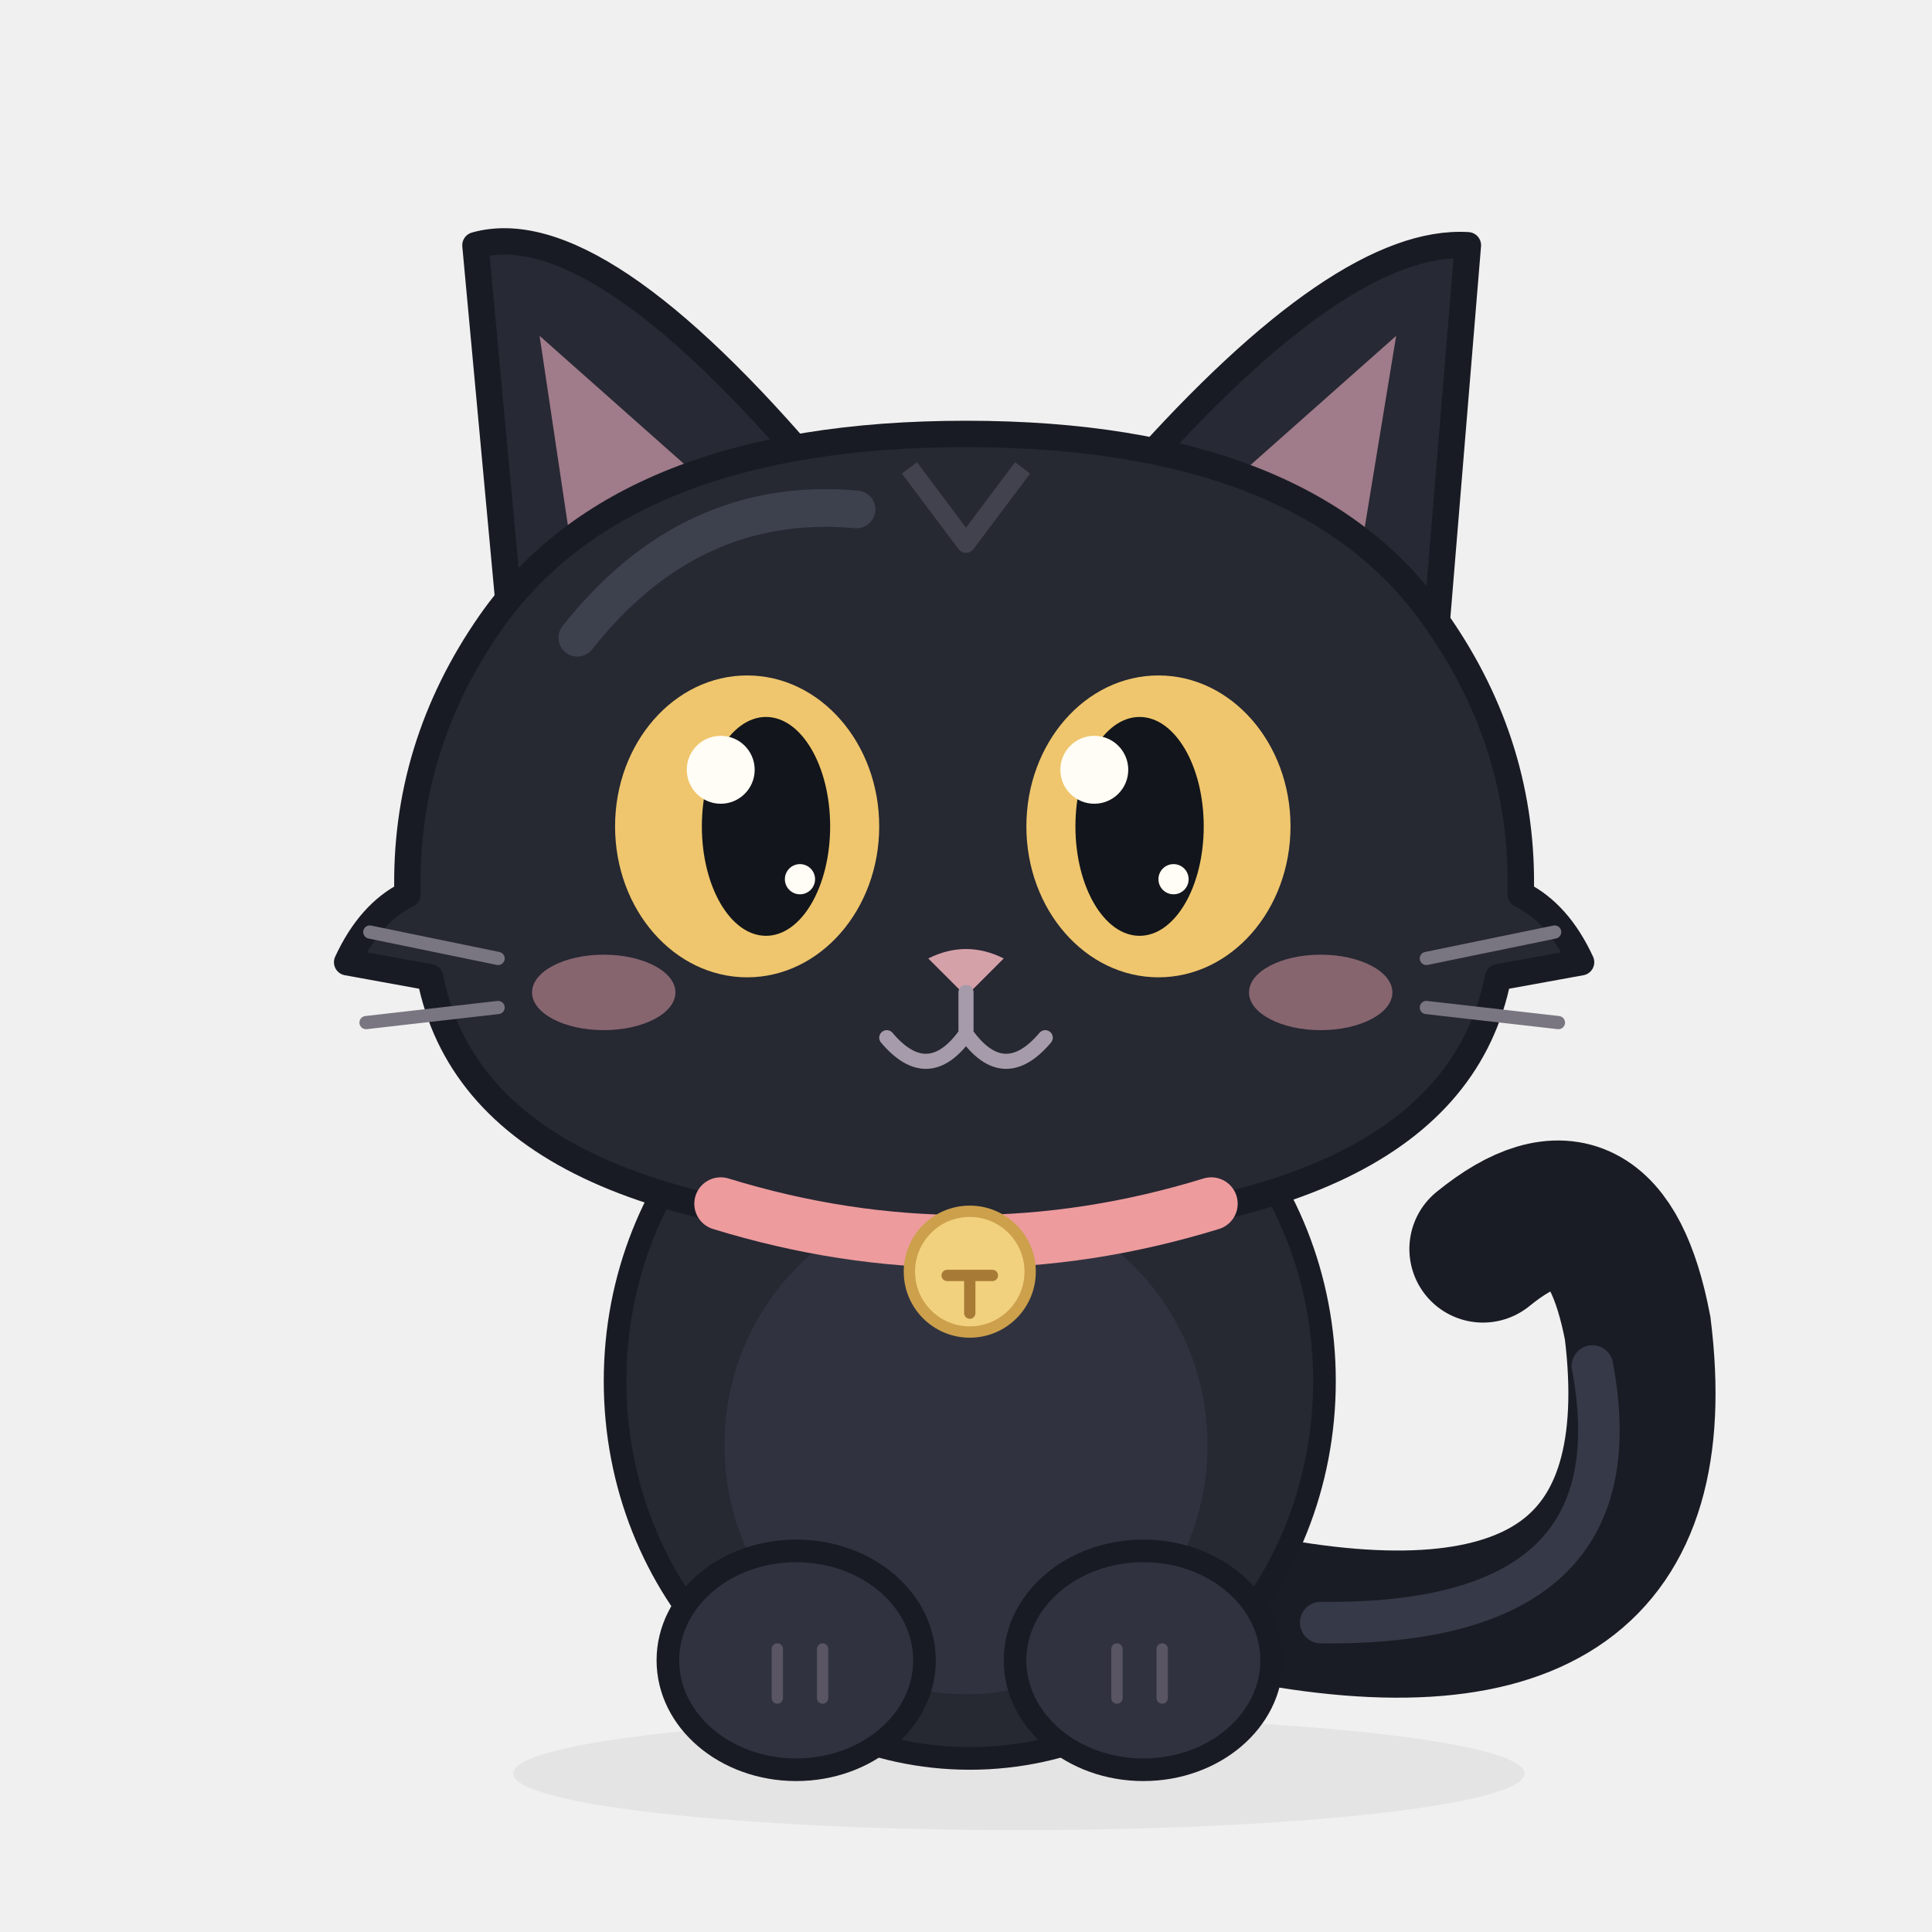
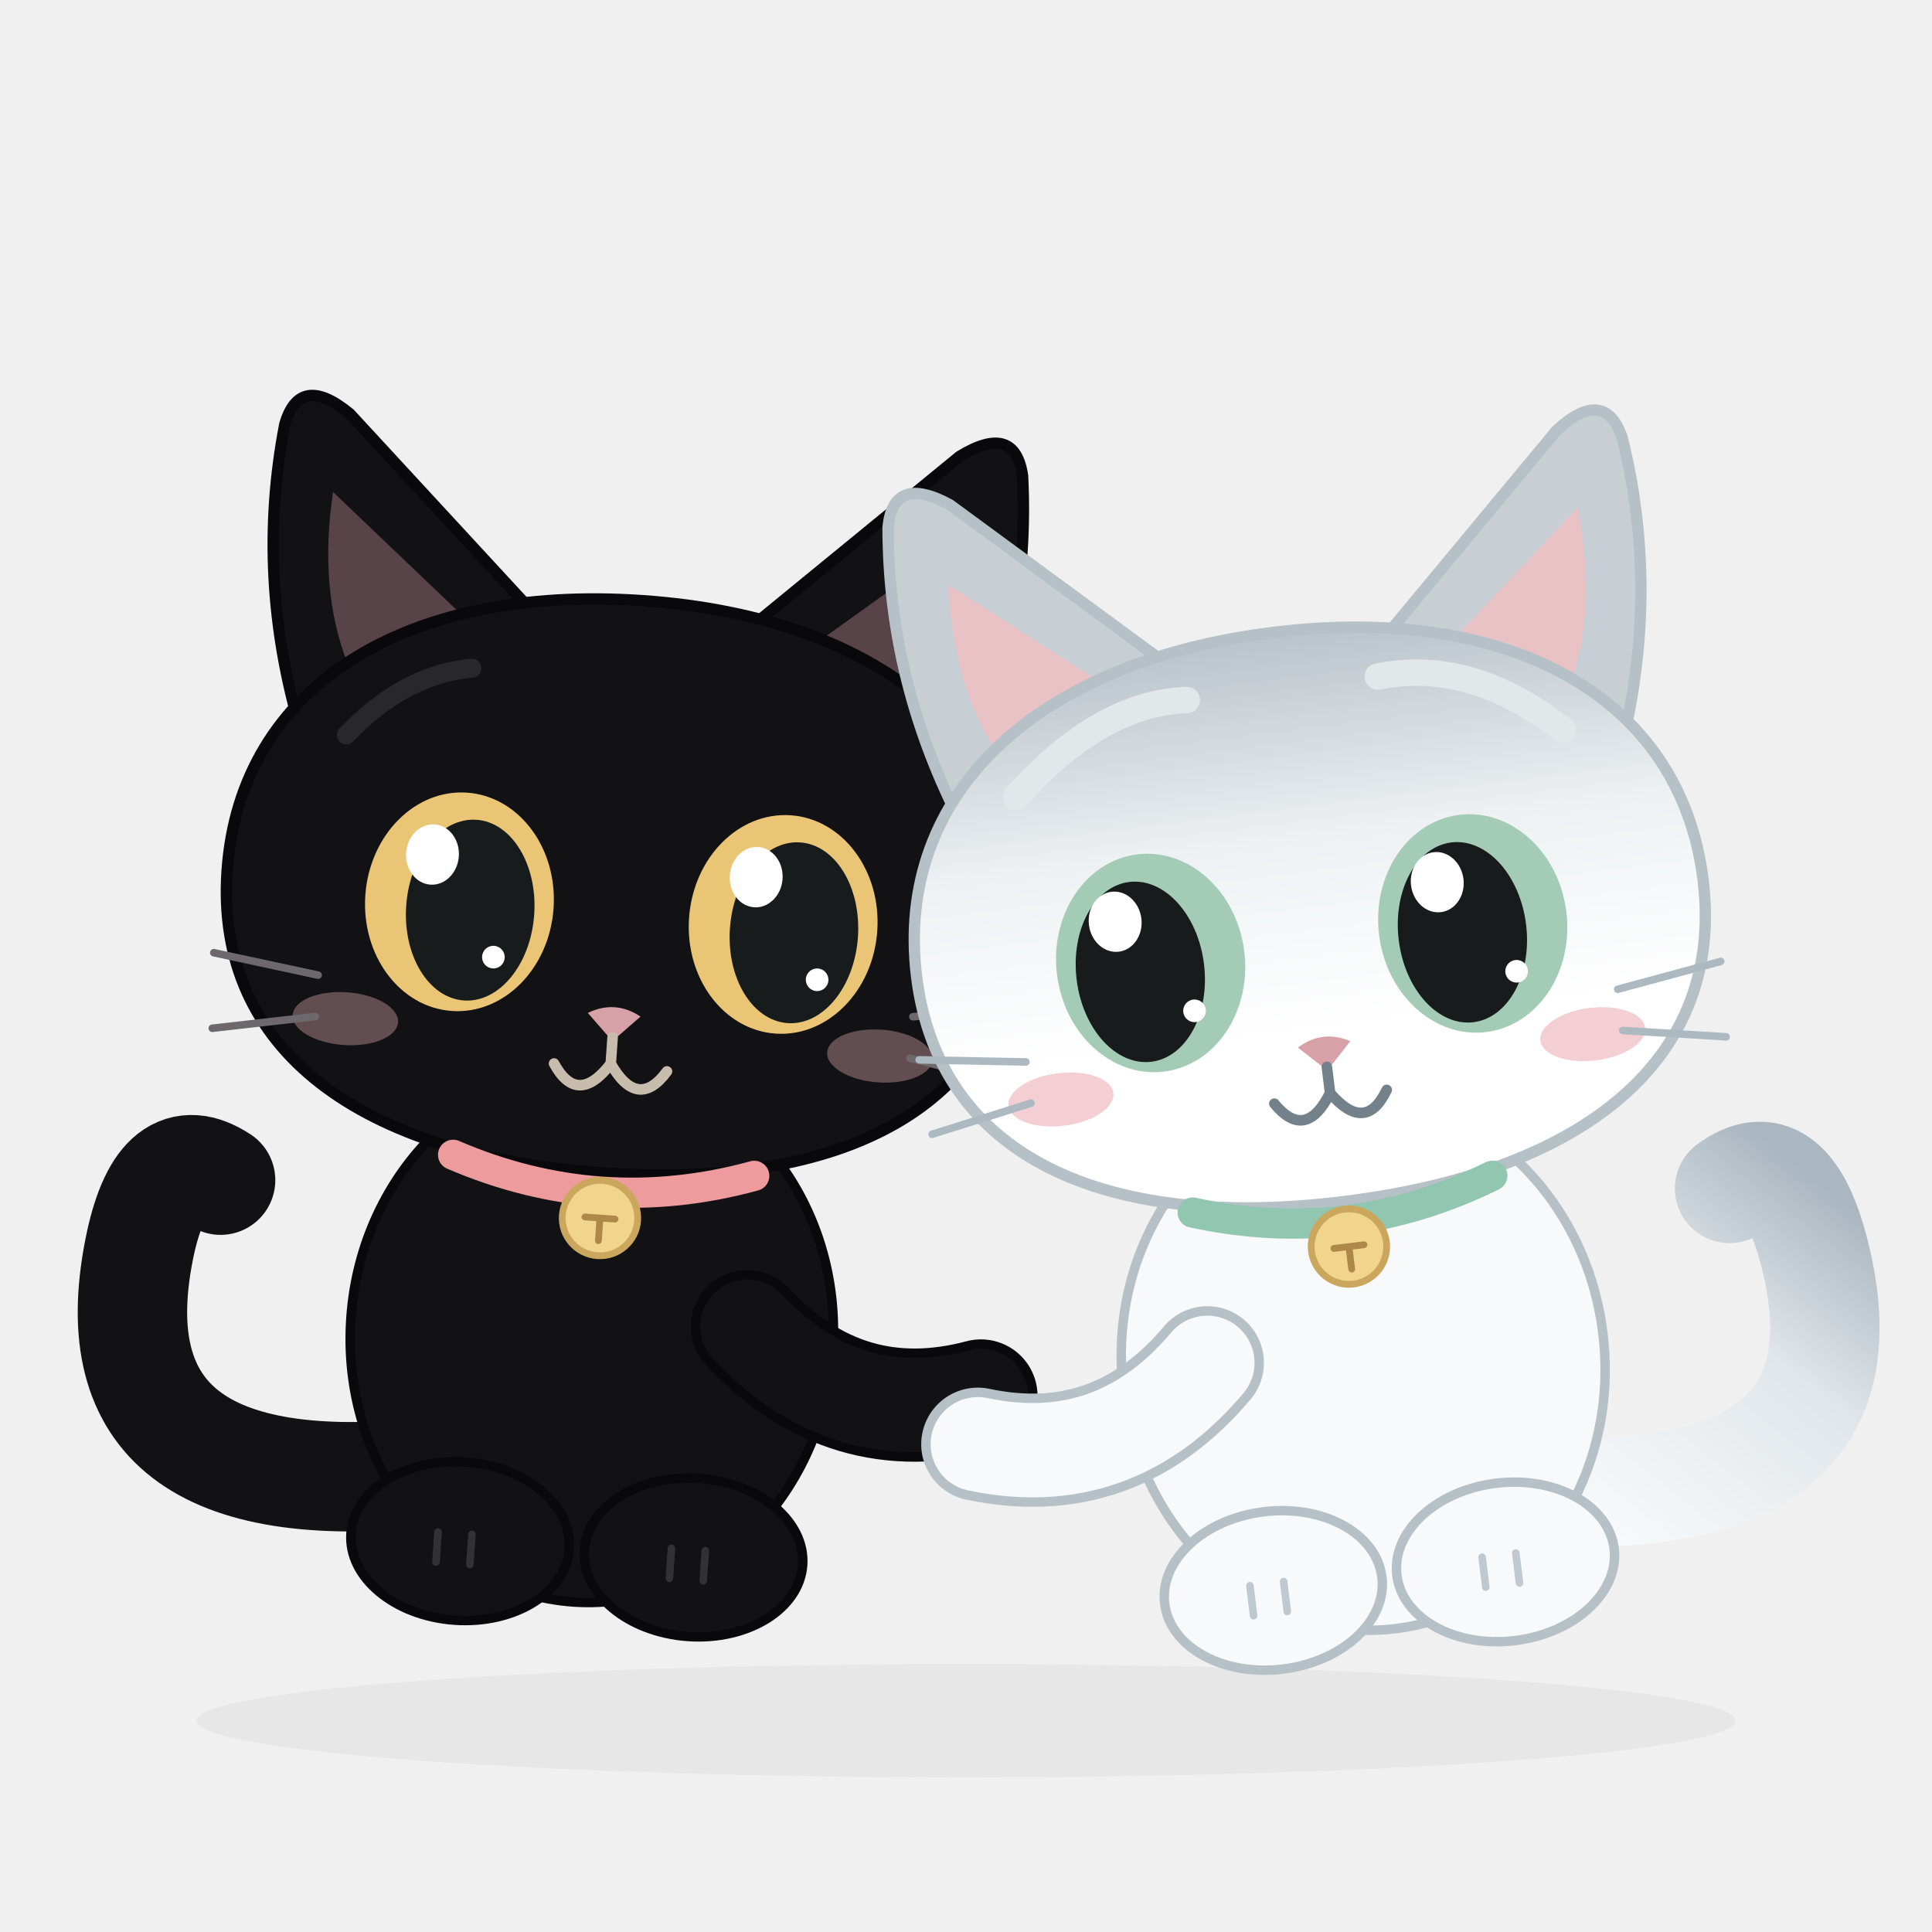
<svg xmlns="http://www.w3.org/2000/svg" width="512" height="512" viewBox="0 0 512 512">
-   <ellipse cx="270" cy="470" rx="134" ry="15" fill="#614e4712" />
-   <path d="M331 426q115 23 103-74-9-47-41-21" fill="none" stroke="#1a1c25" stroke-width="39" stroke-linecap="round" />
-   <path d="M350 430q85 1 72-68" fill="none" stroke="#363947" stroke-width="11" stroke-linecap="round" />
-   <ellipse cx="257" cy="366" rx="94" ry="100" fill="#262832" stroke="#191b24" stroke-width="6" />
-   <ellipse cx="256" cy="383" rx="64" ry="66" fill="#30333f" />
-   <ellipse cx="211" cy="440" rx="34" ry="29" fill="#30333f" stroke="#191b24" stroke-width="6" />
-   <ellipse cx="303" cy="440" rx="34" ry="29" fill="#30333f" stroke="#191b24" stroke-width="6" />
-   <path d="M206 437v13m12-13v13m78-13v13m12-13v13" stroke="#595563" stroke-width="3" stroke-linecap="round" />
-   <path d="M136 173 126 65q32-9 91 61M301 125q55-62 88-60l-9 109" fill="#272934" stroke="#191b24" stroke-width="7" stroke-linejoin="round" />
-   <path d="m143 89 10 67 43-20Z M370 89l-11 67-42-20Z" fill="#a07b89" />
-   <path d="M130 165q-23 33-22 72-10 5-16 18l22 4q13 66 142 68 128-2 141-68l22-4q-6-13-16-18 1-39-22-72-34-50-125-50t-126 50Z" fill="#262832" stroke="#191b24" stroke-width="7" stroke-linejoin="round" />
-   <path d="M153 169q30-38 74-34" fill="none" stroke="#3d404d" stroke-width="10" stroke-linecap="round" />
-   <path d="m241 124 15 20 15-20" fill="none" stroke="#41424e" stroke-width="5" stroke-linejoin="round" />
-   <ellipse cx="198" cy="219" rx="35" ry="40" fill="#efc66d" />
-   <ellipse cx="307" cy="219" rx="35" ry="40" fill="#efc66d" />
-   <ellipse cx="203" cy="219" rx="17" ry="29" fill="#12151b" />
-   <ellipse cx="302" cy="219" rx="17" ry="29" fill="#12151b" />
-   <circle cx="191" cy="204" r="9" fill="#fffdf5" />
-   <circle cx="290" cy="204" r="9" fill="#fffdf5" />
-   <circle cx="212" cy="233" r="4" fill="#fffdf5" />
-   <circle cx="311" cy="233" r="4" fill="#fffdf5" />
-   <ellipse cx="160" cy="263" rx="19" ry="10" fill="#d698a1" opacity=".55" />
-   <ellipse cx="350" cy="263" rx="19" ry="10" fill="#d698a1" opacity=".55" />
-   <path d="M246 254q10-5 20 0l-10 10Z" fill="#d5a1a9" />
-   <path d="M256 263v11m0 0q-10 14-21 1m21-1q10 14 21 1" fill="none" stroke="#a59baa" stroke-width="4" stroke-linecap="round" />
-   <path d="m132 254-34-7m34 20-35 4m281-17 34-7m-34 20 35 4" stroke="#797681" stroke-width="3.5" stroke-linecap="round" />
-   <path d="M191 319q65 20 130 0" fill="none" stroke="#ed9b9d" stroke-width="14" stroke-linecap="round" />
-   <circle cx="257" cy="337" r="16" fill="#f1d17e" stroke="#cda04c" stroke-width="3" />
-   <path d="M251 338h12m-6 0v10" stroke="#a77b36" stroke-width="3" stroke-linecap="round" />
+   <defs>
+     <linearGradient id="silver-fur" x1="0" y1="0" x2="0" y2="1">
+       <stop stop-color="#bac3cb" />
+       <stop offset=".36" stop-color="#edf1f3" />
+       <stop offset=".7" stop-color="#ffffff" />
+     </linearGradient>
+     <linearGradient id="silver-tail" x1="0" y1="1" x2="1" y2="0">
+       <stop stop-color="#f8fafb" />
+       <stop offset=".6" stop-color="#e0e6ea" />
+       <stop offset="1" stop-color="#aab6c0" />
+     </linearGradient>
+   </defs>
+   <ellipse cx="256" cy="456" rx="204" ry="15" fill="#67574f0e" />
+   <g transform="translate(165 237) rotate(4)">
+     <g>
+       <path d="M-44 157q-87 14-77-56 4-27 20-18" fill="none" stroke="#121214" stroke-width="29" stroke-linecap="round" />
+       <ellipse cx="0" cy="117" rx="64" ry="71" fill="#121214" stroke="#09090b" stroke-width="2.5" />
+       <ellipse cx="-31" cy="174" rx="29" ry="21" fill="#121214" stroke="#09090b" stroke-width="2.5" />
+       <ellipse cx="31" cy="174" rx="29" ry="21" fill="#121214" stroke="#09090b" stroke-width="2.5" />
+       <path d="M-37 172v8m9-8v8m53-8v8m9-8v8" stroke="#323235" stroke-width="2" stroke-linecap="round" />
+       <path d="M-88-37q-15-40-10-81 3-14 17-4l52 49M29-73l52-49q14-10 17 4 5 41-10 81" fill="#121214" stroke="#09090b" stroke-width="3" stroke-linejoin="round" />
+       <path d="M-84-101q-2 26 7 45l28-16ZM84-101q2 26-7 45L49-72Z" fill="#584349" />
+       <path d="M0-78c-63 0-105 30-105 79 0 48 41 73 105 73S105 49 105 1C105-48 63-78 0-78Z" fill="#121214" stroke="#09090b" stroke-width="3" />
+       <path d="M-76-37q14-17 32-20" fill="none" stroke="#28282b" stroke-width="5" stroke-linecap="round" />
+       <ellipse cx="-43" cy="5" rx="25" ry="29" fill="#eac576" />
+       <ellipse cx="-40" cy="7" rx="17" ry="24" fill="#171b1b" />
+       <ellipse cx="-51" cy="-7" rx="7" ry="8" fill="#ffffff" />
+       <circle cx="-33" cy="19" r="3" fill="#ffffff" />
+       <ellipse cx="43" cy="5" rx="25" ry="29" fill="#eac576" />
+       <ellipse cx="46" cy="7" rx="17" ry="24" fill="#171b1b" />
+       <ellipse cx="35" cy="-7" rx="7" ry="8" fill="#ffffff" />
+       <circle cx="53" cy="19" r="3" fill="#ffffff" />
+       <ellipse cx="-71" cy="38" rx="14" ry="7" fill="#edb6bd" opacity=".36" />
+       <ellipse cx="71" cy="38" rx="14" ry="7" fill="#edb6bd" opacity=".36" />
+       <path d="M-7 32q7-4 14 0l-7 7Z" fill="#d8a0a7" />
+       <path d="M0 38v7m0 0q-8 12-15 1m15-1q8 12 15 1" fill="none" stroke="#c8bdad" stroke-width="2.8" stroke-linecap="round" />
+       <path d="m-79 27-28-4m28 15-27 5m185-16 28-4m-28 15 27 5" fill="none" stroke="#6d686c" stroke-width="2" stroke-linecap="round" />
+       <path d="M-40 72q40 14 80 0" fill="none" stroke="#ed9b9d" stroke-width="8" stroke-linecap="round" />
+       <circle cx="0" cy="86" r="10" fill="#f2d58c" stroke="#cba75e" stroke-width="1.8" />
+       <path d="M-4 86h8m-4 0v6" stroke="#ae8849" stroke-width="1.8" stroke-linecap="round" />
+       <path d="M41 112q28 26 63 14" fill="none" stroke="#09090b" stroke-width="30" stroke-linecap="round" />
+       <path d="M41 112q28 26 63 14" fill="none" stroke="#121214" stroke-width="25" stroke-linecap="round" />
+     </g>
+   </g>
+   <g transform="translate(347 245) rotate(-7)">
+     <g>
+       <path d="M45 157q87 14 77-56-4-27-20-18" fill="none" stroke="url(#silver-tail)" stroke-width="29" stroke-linecap="round" />
+       <ellipse cx="0" cy="117" rx="64" ry="71" fill="#f7f9fa" stroke="#b6c0c7" stroke-width="2.5" />
+       <ellipse cx="-31" cy="174" rx="29" ry="21" fill="#f7f9fa" stroke="#b6c0c7" stroke-width="2.5" />
+       <ellipse cx="31" cy="174" rx="29" ry="21" fill="#f7f9fa" stroke="#b6c0c7" stroke-width="2.5" />
+       <path d="M-37 172v8m9-8v8m53-8v8m9-8v8" stroke="#c0c9cf" stroke-width="2" stroke-linecap="round" />
+       <path d="M-88-37q-15-40-10-81 3-14 17-4l52 49M29-73l52-49q14-10 17 4 5 41-10 81" fill="#c7cfd4" stroke="#b6c0c7" stroke-width="3" stroke-linejoin="round" />
+       <path d="M-84-101q-2 26 7 45l28-16ZM84-101q2 26-7 45L49-72Z" fill="#e9c2c6" />
+       <path d="M0-78c-63 0-105 30-105 79 0 48 41 73 105 73S105 49 105 1C105-48 63-78 0-78Z" fill="url(#silver-fur)" stroke="#b6c0c7" stroke-width="3" />
+       <path d="M-73-43q25-22 48-20M26-63q25-2 47 20" fill="none" stroke="#e2e7ea" stroke-width="7" stroke-linecap="round" />
+       <ellipse cx="-43" cy="5" rx="25" ry="29" fill="#a3cbb5" />
+       <ellipse cx="-46" cy="7" rx="17" ry="24" fill="#171b1b" />
+       <ellipse cx="-51" cy="-7" rx="7" ry="8" fill="#ffffff" />
+       <circle cx="-33" cy="19" r="3" fill="#ffffff" />
+       <ellipse cx="43" cy="5" rx="25" ry="29" fill="#a3cbb5" />
+       <ellipse cx="40" cy="7" rx="17" ry="24" fill="#171b1b" />
+       <ellipse cx="35" cy="-7" rx="7" ry="8" fill="#ffffff" />
+       <circle cx="53" cy="19" r="3" fill="#ffffff" />
+       <ellipse cx="-71" cy="38" rx="14" ry="7" fill="#edb6bd" opacity=".65" />
+       <ellipse cx="71" cy="38" rx="14" ry="7" fill="#edb6bd" opacity=".65" />
+       <path d="M-7 32q7-4 14 0l-7 7Z" fill="#d8a0a7" />
+       <path d="M0 38v7m0 0q-8 12-15 1m15-1q8 12 15 1" fill="none" stroke="#73818a" stroke-width="2.8" stroke-linecap="round" />
+       <path d="m-79 27-28-4m28 15-27 5m185-16 28-4m-28 15 27 5" fill="none" stroke="#adb9c1" stroke-width="2" stroke-linecap="round" />
+       <path d="M-40 72q40 14 80 0" fill="none" stroke="#91c6b0" stroke-width="8" stroke-linecap="round" />
+       <circle cx="0" cy="86" r="10" fill="#f2d58c" stroke="#cba75e" stroke-width="1.8" />
+       <path d="M-4 86h8m-4 0v6" stroke="#ae8849" stroke-width="1.8" stroke-linecap="round" />
+       <path d="M-41 112q-28 26 -63 14" fill="none" stroke="#b6c0c7" stroke-width="30" stroke-linecap="round" />
+       <path d="M-41 112q-28 26 -63 14" fill="none" stroke="#f7f9fa" stroke-width="25" stroke-linecap="round" />
+     </g>
+   </g>
</svg>
